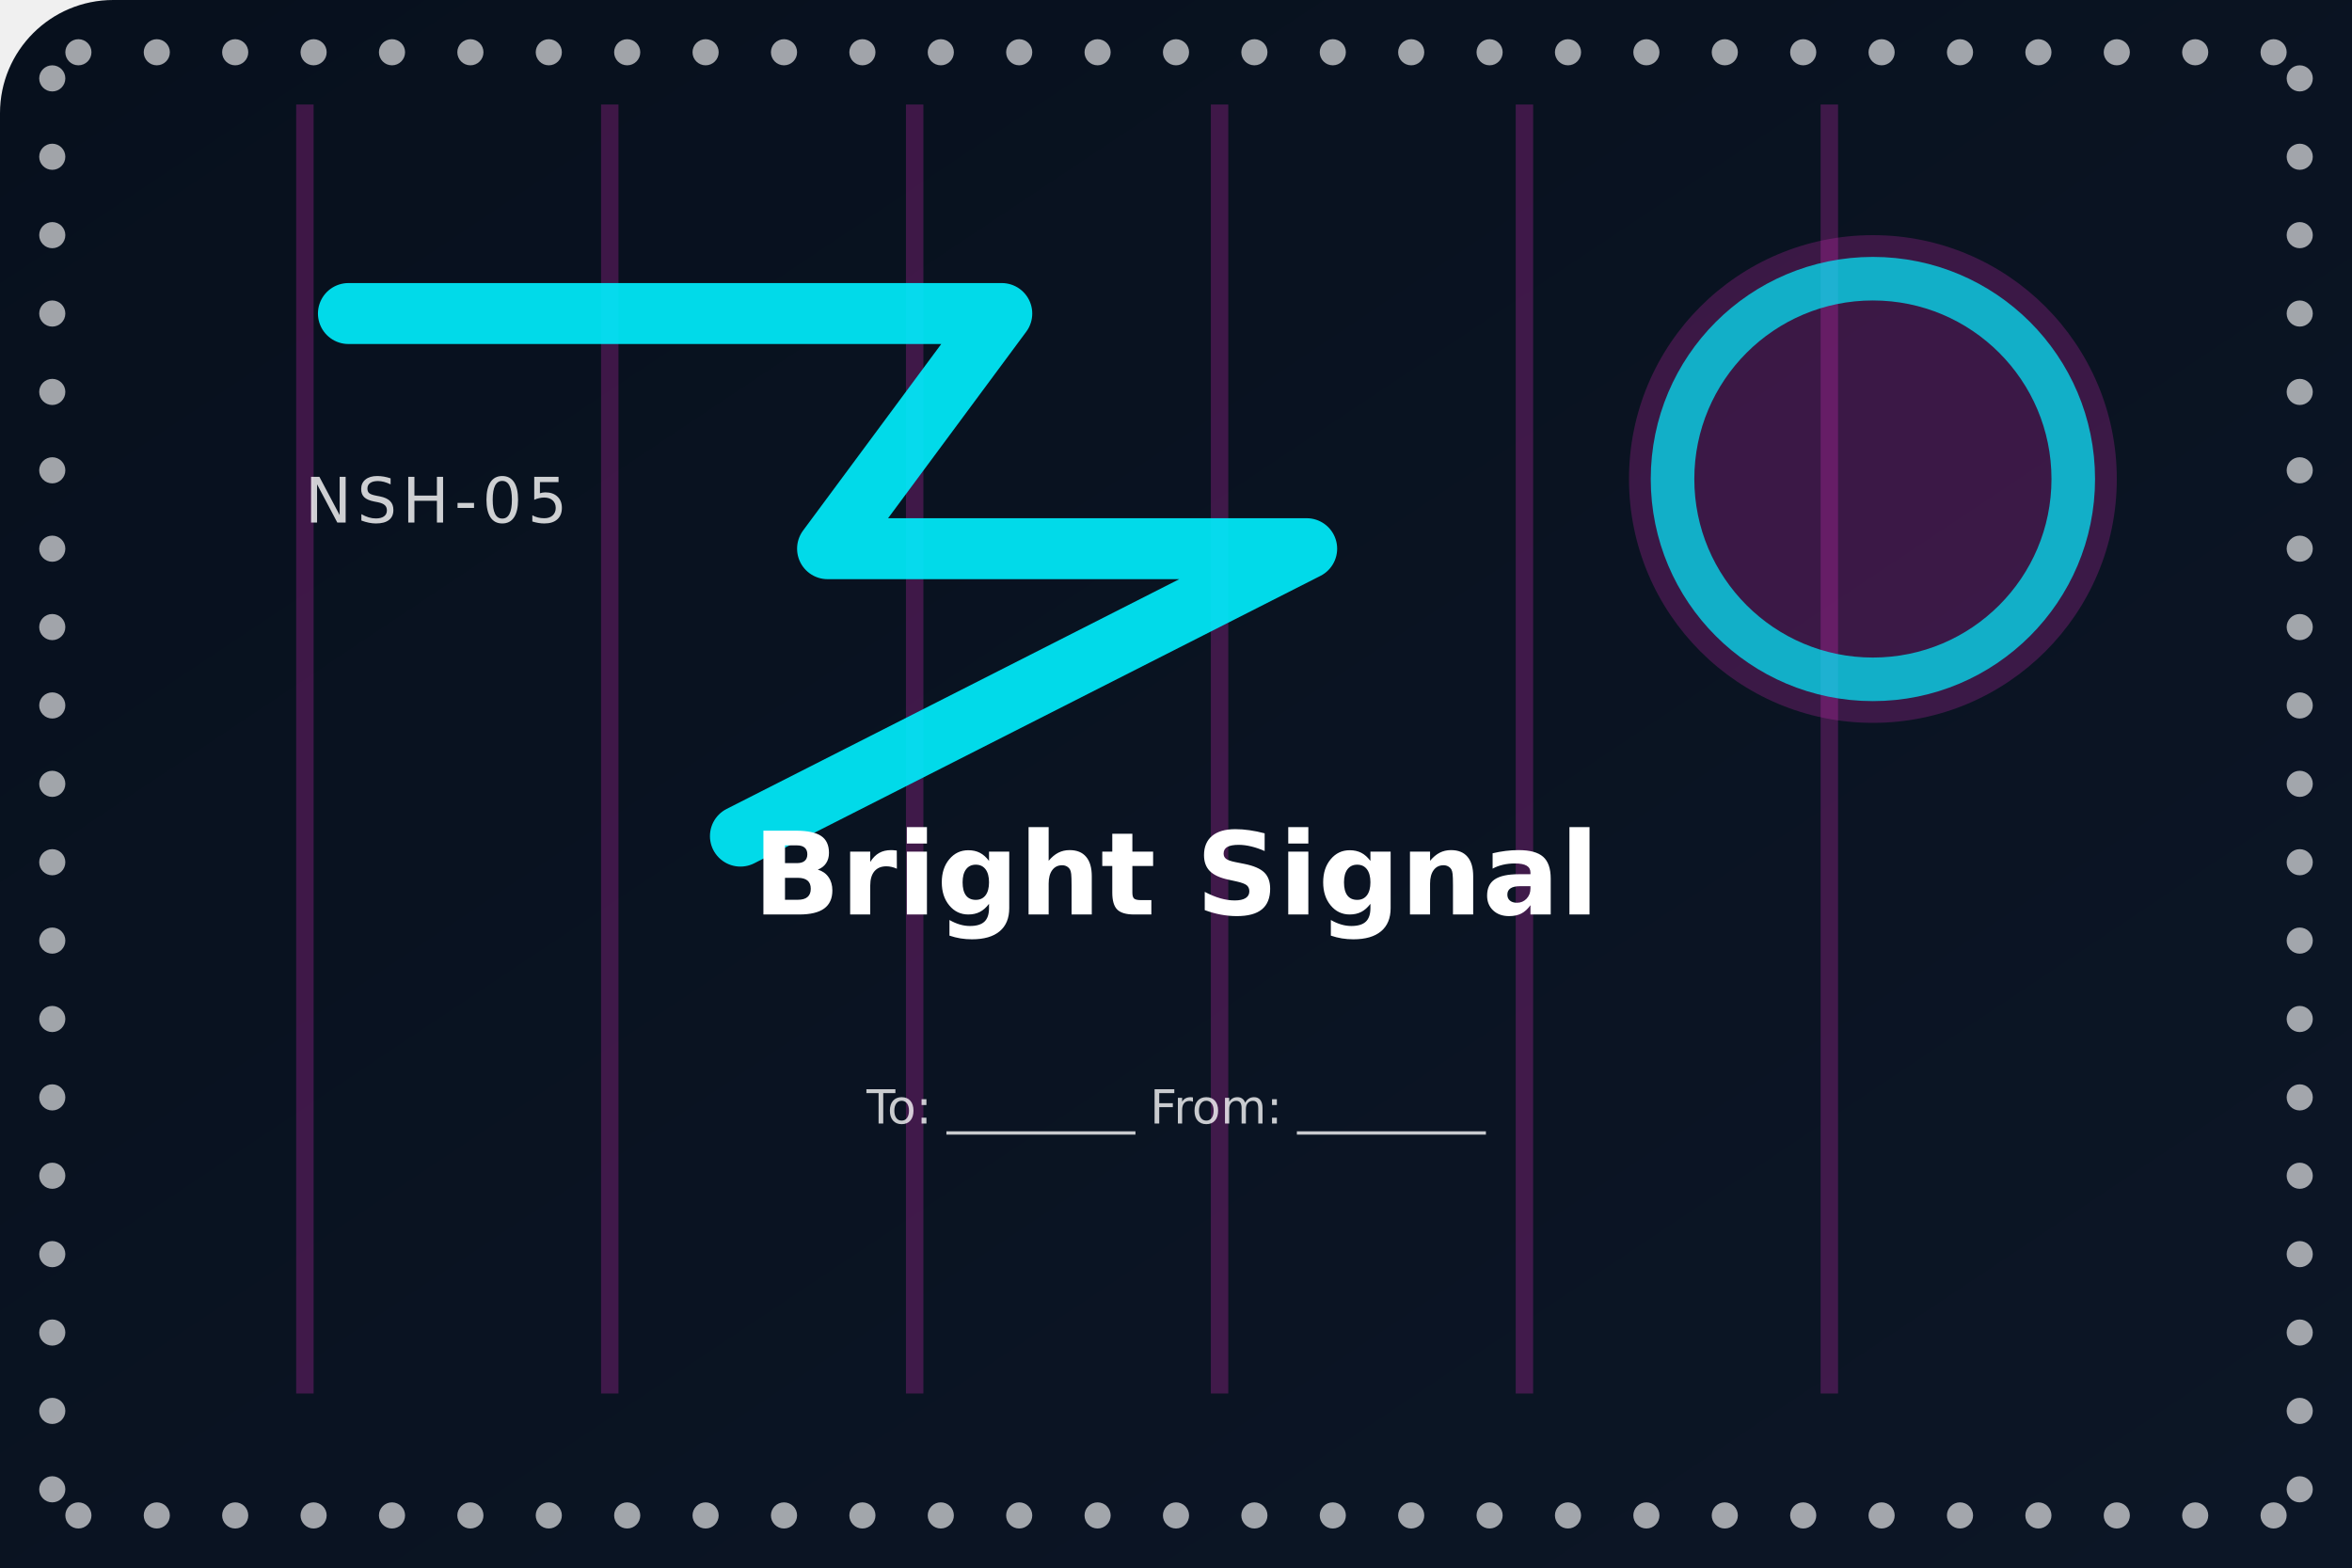
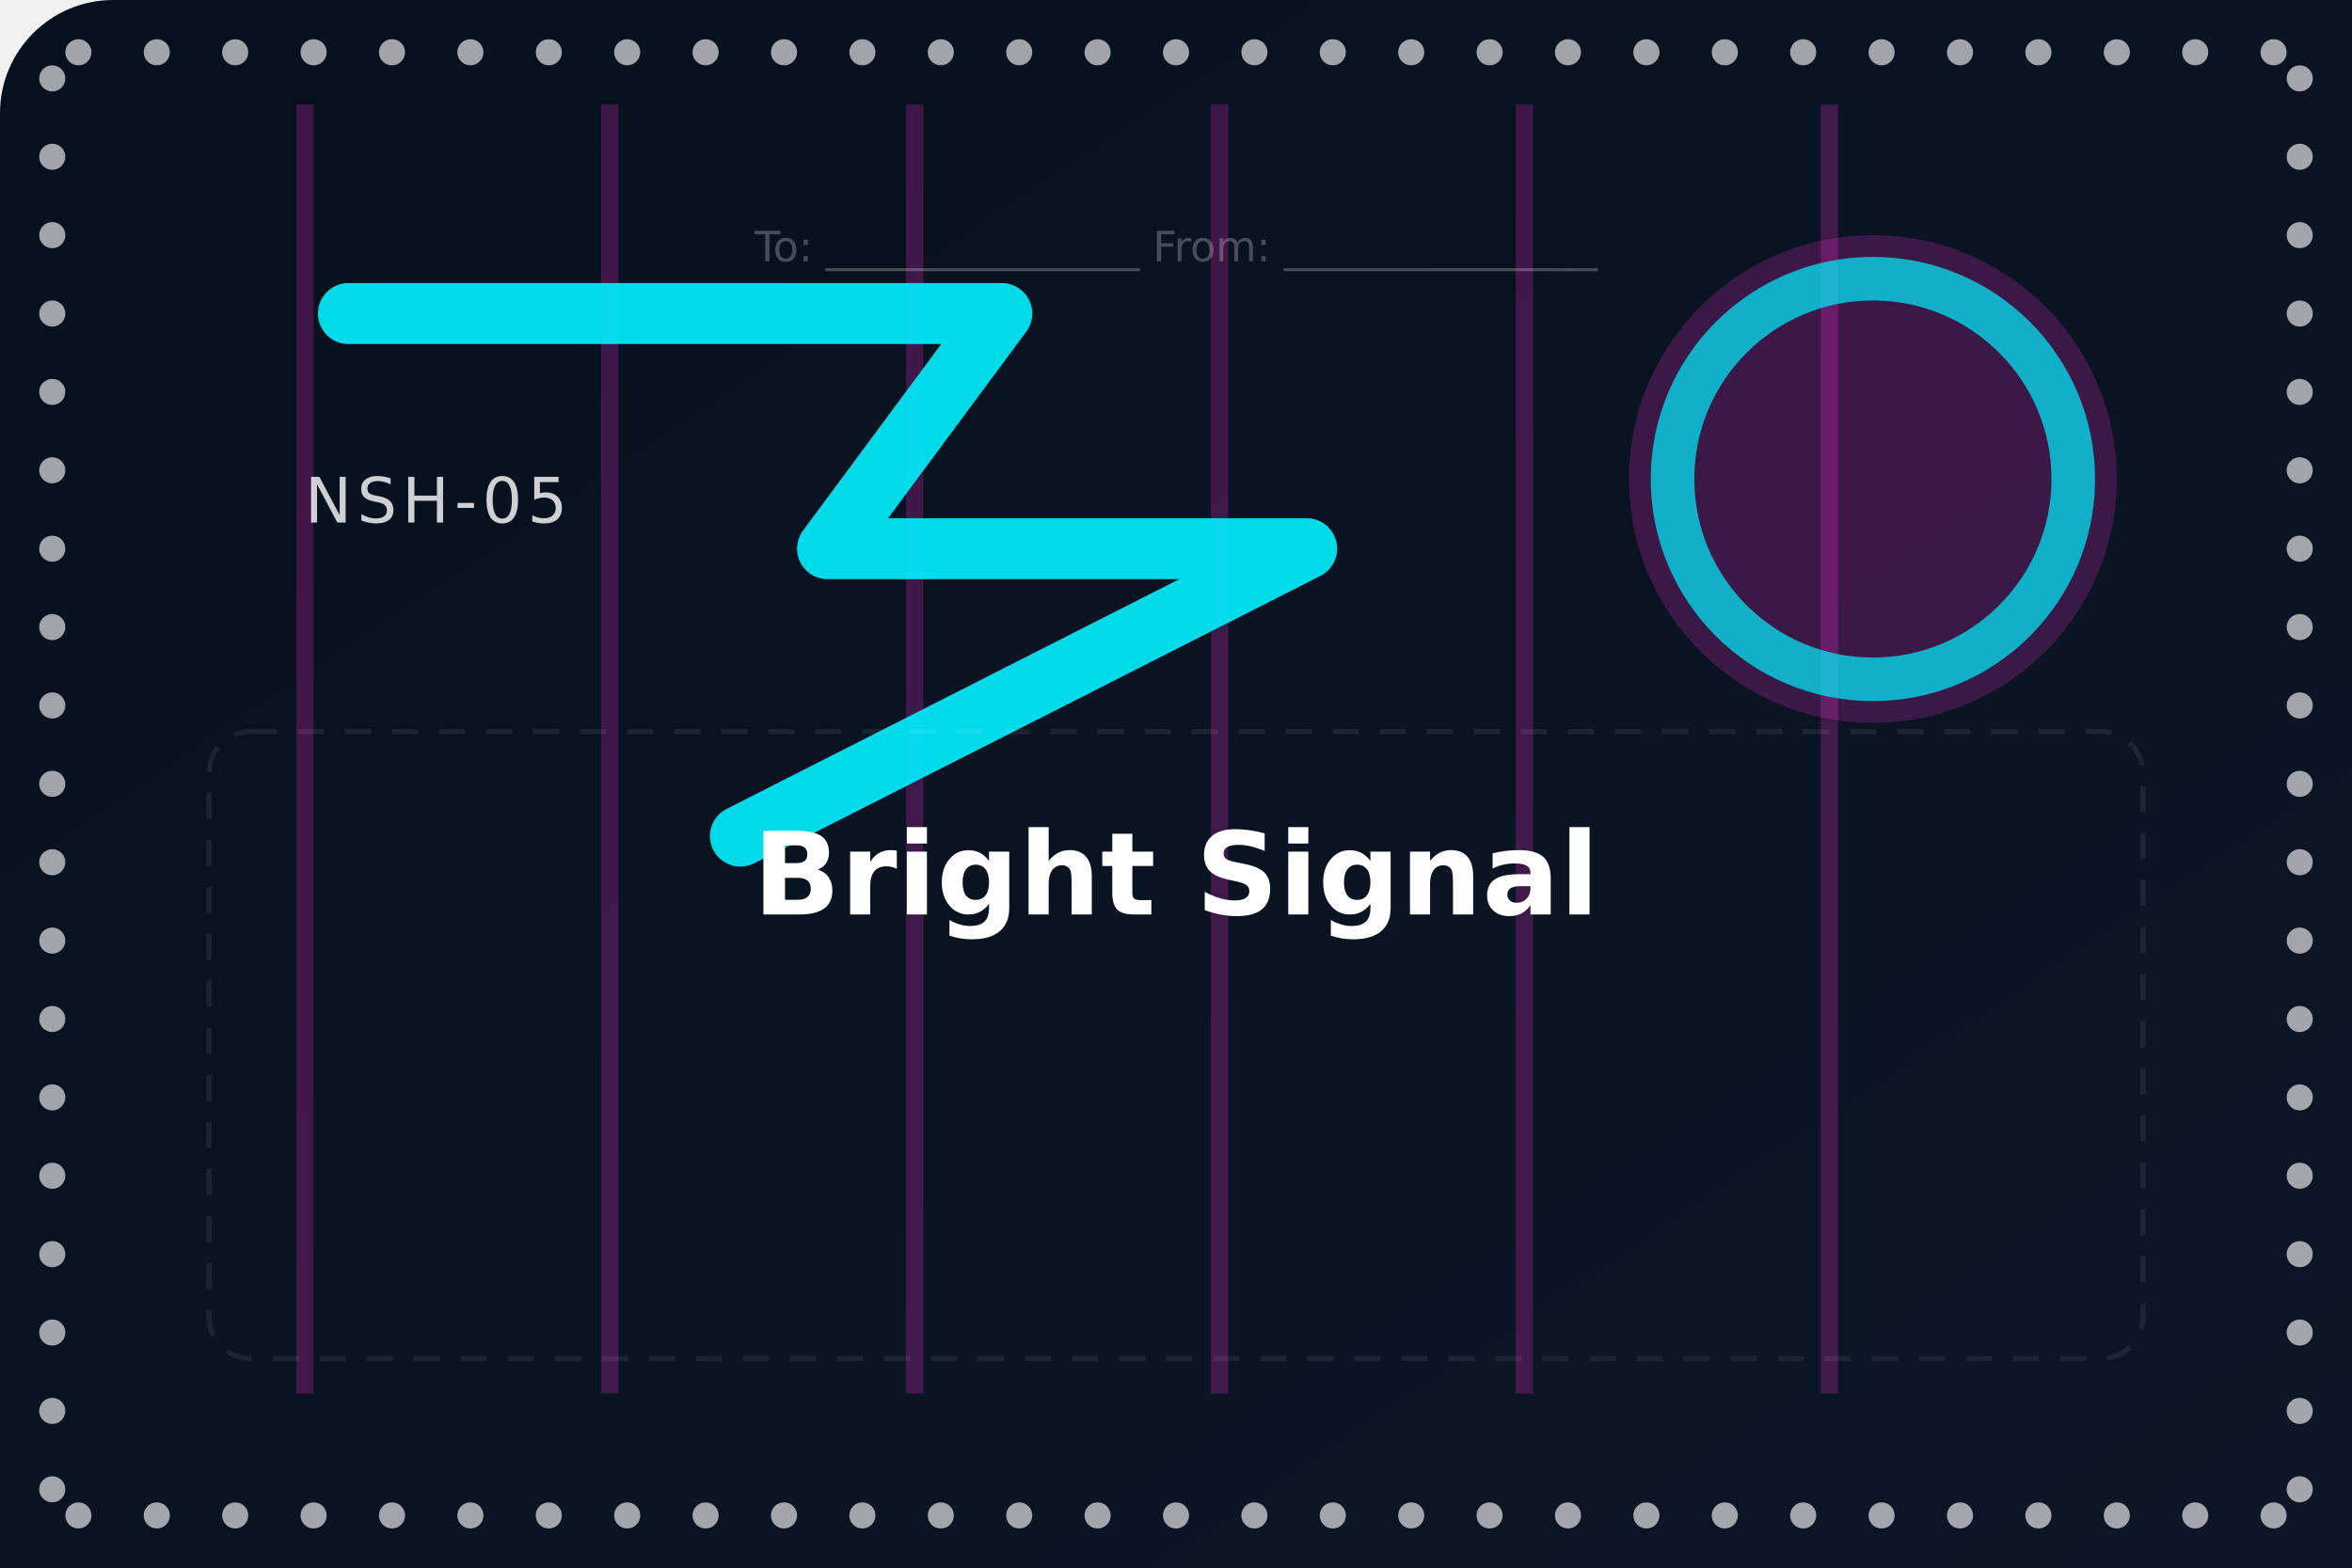
<svg xmlns="http://www.w3.org/2000/svg" width="1500" height="1000" viewBox="0 0 900 600">
  <defs>
    <linearGradient id="bg" x1="0" y1="0" x2="1" y2="1">
      <stop offset="0" stop-color="#07101d" />
      <stop offset="1" stop-color="#101a2c" />
    </linearGradient>
    <filter id="softShadow" x="-33.33" y="-33.33" width="140%" height="140%">
      <feDropShadow dx="0" dy="13.33" stdDeviation="16.67" flood-color="rgba(0,0,0,0.35)" />
    </filter>
  </defs>
  <rect x="0" y="0" width="1500" height="1000" rx="43.33" fill="url(#bg)" />
  <g opacity="0.95">
    <circle cx="30" cy="20" r="5" fill="rgba(255,255,255,0.65)" />
    <circle cx="30" cy="580" r="5" fill="rgba(255,255,255,0.65)" />
    <circle cx="60" cy="20" r="5" fill="rgba(255,255,255,0.65)" />
    <circle cx="60" cy="580" r="5" fill="rgba(255,255,255,0.65)" />
    <circle cx="90" cy="20" r="5" fill="rgba(255,255,255,0.65)" />
    <circle cx="90" cy="580" r="5" fill="rgba(255,255,255,0.65)" />
    <circle cx="120" cy="20" r="5" fill="rgba(255,255,255,0.65)" />
    <circle cx="120" cy="580" r="5" fill="rgba(255,255,255,0.65)" />
    <circle cx="150" cy="20" r="5" fill="rgba(255,255,255,0.65)" />
    <circle cx="150" cy="580" r="5" fill="rgba(255,255,255,0.65)" />
    <circle cx="180" cy="20" r="5" fill="rgba(255,255,255,0.65)" />
    <circle cx="180" cy="580" r="5" fill="rgba(255,255,255,0.65)" />
    <circle cx="210" cy="20" r="5" fill="rgba(255,255,255,0.65)" />
    <circle cx="210" cy="580" r="5" fill="rgba(255,255,255,0.65)" />
    <circle cx="240" cy="20" r="5" fill="rgba(255,255,255,0.65)" />
    <circle cx="240" cy="580" r="5" fill="rgba(255,255,255,0.65)" />
    <circle cx="270" cy="20" r="5" fill="rgba(255,255,255,0.65)" />
    <circle cx="270" cy="580" r="5" fill="rgba(255,255,255,0.65)" />
    <circle cx="300" cy="20" r="5" fill="rgba(255,255,255,0.65)" />
    <circle cx="300" cy="580" r="5" fill="rgba(255,255,255,0.65)" />
    <circle cx="330" cy="20" r="5" fill="rgba(255,255,255,0.65)" />
    <circle cx="330" cy="580" r="5" fill="rgba(255,255,255,0.65)" />
    <circle cx="360" cy="20" r="5" fill="rgba(255,255,255,0.65)" />
    <circle cx="360" cy="580" r="5" fill="rgba(255,255,255,0.65)" />
    <circle cx="390" cy="20" r="5" fill="rgba(255,255,255,0.65)" />
    <circle cx="390" cy="580" r="5" fill="rgba(255,255,255,0.65)" />
    <circle cx="420" cy="20" r="5" fill="rgba(255,255,255,0.65)" />
    <circle cx="420" cy="580" r="5" fill="rgba(255,255,255,0.65)" />
    <circle cx="450" cy="20" r="5" fill="rgba(255,255,255,0.65)" />
    <circle cx="450" cy="580" r="5" fill="rgba(255,255,255,0.65)" />
    <circle cx="480" cy="20" r="5" fill="rgba(255,255,255,0.65)" />
    <circle cx="480" cy="580" r="5" fill="rgba(255,255,255,0.65)" />
    <circle cx="510" cy="20" r="5" fill="rgba(255,255,255,0.65)" />
    <circle cx="510" cy="580" r="5" fill="rgba(255,255,255,0.65)" />
    <circle cx="540" cy="20" r="5" fill="rgba(255,255,255,0.65)" />
    <circle cx="540" cy="580" r="5" fill="rgba(255,255,255,0.65)" />
    <circle cx="570" cy="20" r="5" fill="rgba(255,255,255,0.65)" />
    <circle cx="570" cy="580" r="5" fill="rgba(255,255,255,0.65)" />
    <circle cx="600" cy="20" r="5" fill="rgba(255,255,255,0.65)" />
    <circle cx="600" cy="580" r="5" fill="rgba(255,255,255,0.65)" />
    <circle cx="630" cy="20" r="5" fill="rgba(255,255,255,0.65)" />
    <circle cx="630" cy="580" r="5" fill="rgba(255,255,255,0.65)" />
    <circle cx="660" cy="20" r="5" fill="rgba(255,255,255,0.65)" />
    <circle cx="660" cy="580" r="5" fill="rgba(255,255,255,0.65)" />
    <circle cx="690" cy="20" r="5" fill="rgba(255,255,255,0.65)" />
    <circle cx="690" cy="580" r="5" fill="rgba(255,255,255,0.65)" />
    <circle cx="720" cy="20" r="5" fill="rgba(255,255,255,0.65)" />
    <circle cx="720" cy="580" r="5" fill="rgba(255,255,255,0.65)" />
    <circle cx="750" cy="20" r="5" fill="rgba(255,255,255,0.65)" />
    <circle cx="750" cy="580" r="5" fill="rgba(255,255,255,0.65)" />
    <circle cx="780" cy="20" r="5" fill="rgba(255,255,255,0.65)" />
    <circle cx="780" cy="580" r="5" fill="rgba(255,255,255,0.65)" />
    <circle cx="810" cy="20" r="5" fill="rgba(255,255,255,0.65)" />
    <circle cx="810" cy="580" r="5" fill="rgba(255,255,255,0.65)" />
    <circle cx="840" cy="20" r="5" fill="rgba(255,255,255,0.65)" />
    <circle cx="840" cy="580" r="5" fill="rgba(255,255,255,0.65)" />
    <circle cx="870" cy="20" r="5" fill="rgba(255,255,255,0.65)" />
    <circle cx="870" cy="580" r="5" fill="rgba(255,255,255,0.65)" />
    <circle cx="20" cy="30" r="5" fill="rgba(255,255,255,0.65)" />
    <circle cx="880" cy="30" r="5" fill="rgba(255,255,255,0.65)" />
    <circle cx="20" cy="60" r="5" fill="rgba(255,255,255,0.65)" />
    <circle cx="880" cy="60" r="5" fill="rgba(255,255,255,0.65)" />
    <circle cx="20" cy="90" r="5" fill="rgba(255,255,255,0.65)" />
    <circle cx="880" cy="90" r="5" fill="rgba(255,255,255,0.65)" />
    <circle cx="20" cy="120" r="5" fill="rgba(255,255,255,0.65)" />
    <circle cx="880" cy="120" r="5" fill="rgba(255,255,255,0.65)" />
    <circle cx="20" cy="150" r="5" fill="rgba(255,255,255,0.65)" />
    <circle cx="880" cy="150" r="5" fill="rgba(255,255,255,0.65)" />
    <circle cx="20" cy="180" r="5" fill="rgba(255,255,255,0.65)" />
    <circle cx="880" cy="180" r="5" fill="rgba(255,255,255,0.65)" />
    <circle cx="20" cy="210" r="5" fill="rgba(255,255,255,0.65)" />
    <circle cx="880" cy="210" r="5" fill="rgba(255,255,255,0.65)" />
    <circle cx="20" cy="240" r="5" fill="rgba(255,255,255,0.65)" />
    <circle cx="880" cy="240" r="5" fill="rgba(255,255,255,0.65)" />
    <circle cx="20" cy="270" r="5" fill="rgba(255,255,255,0.65)" />
    <circle cx="880" cy="270" r="5" fill="rgba(255,255,255,0.65)" />
    <circle cx="20" cy="300" r="5" fill="rgba(255,255,255,0.65)" />
    <circle cx="880" cy="300" r="5" fill="rgba(255,255,255,0.65)" />
    <circle cx="20" cy="330" r="5" fill="rgba(255,255,255,0.65)" />
    <circle cx="880" cy="330" r="5" fill="rgba(255,255,255,0.65)" />
    <circle cx="20" cy="360" r="5" fill="rgba(255,255,255,0.65)" />
    <circle cx="880" cy="360" r="5" fill="rgba(255,255,255,0.65)" />
    <circle cx="20" cy="390" r="5" fill="rgba(255,255,255,0.65)" />
    <circle cx="880" cy="390" r="5" fill="rgba(255,255,255,0.65)" />
    <circle cx="20" cy="420" r="5" fill="rgba(255,255,255,0.65)" />
    <circle cx="880" cy="420" r="5" fill="rgba(255,255,255,0.65)" />
    <circle cx="20" cy="450" r="5" fill="rgba(255,255,255,0.65)" />
    <circle cx="880" cy="450" r="5" fill="rgba(255,255,255,0.65)" />
    <circle cx="20" cy="480" r="5" fill="rgba(255,255,255,0.65)" />
    <circle cx="880" cy="480" r="5" fill="rgba(255,255,255,0.65)" />
    <circle cx="20" cy="510" r="5" fill="rgba(255,255,255,0.65)" />
    <circle cx="880" cy="510" r="5" fill="rgba(255,255,255,0.65)" />
    <circle cx="20" cy="540" r="5" fill="rgba(255,255,255,0.65)" />
    <circle cx="880" cy="540" r="5" fill="rgba(255,255,255,0.65)" />
    <circle cx="20" cy="570" r="5" fill="rgba(255,255,255,0.65)" />
    <circle cx="880" cy="570" r="5" fill="rgba(255,255,255,0.65)" />
  </g>
  <g>
    <path d="M116.67 40 V533.33" stroke="#ff2fd6" stroke-opacity="0.22" stroke-width="6.67" />
    <path d="M233.33 40 V533.33" stroke="#ff2fd6" stroke-opacity="0.22" stroke-width="6.67" />
    <path d="M350 40 V533.33" stroke="#ff2fd6" stroke-opacity="0.22" stroke-width="6.67" />
    <path d="M466.67 40 V533.33" stroke="#ff2fd6" stroke-opacity="0.22" stroke-width="6.67" />
    <path d="M583.33 40 V533.33" stroke="#ff2fd6" stroke-opacity="0.22" stroke-width="6.67" />
    <path d="M700 40 V533.33" stroke="#ff2fd6" stroke-opacity="0.22" stroke-width="6.67" />
    <path d="M133.33 120 L383.33 120 L316.67 210 L500 210 L283.33 320" fill="none" stroke="#00f0ff" stroke-width="23.33" stroke-linecap="round" stroke-linejoin="round" opacity="0.9" />
    <circle cx="716.67" cy="183.33" r="93.33" fill="#ff2fd6" opacity="0.20" />
    <circle cx="716.67" cy="183.33" r="76.67" fill="none" stroke="#00f0ff" stroke-width="16.67" opacity="0.7" />
  </g>
  <g filter="url(#softShadow)">
    <rect x="73.33" y="86.67" width="753.33" height="426.67" rx="36.67" fill="rgba(0,0,0,0.22)" stroke="rgba(255,255,255,0.22)" stroke-width="3.33" />
  </g>
  <text x="116.67" y="200" font-family="DejaVu Sans, Arial, sans-serif" font-size="24" fill="rgba(255,255,255,0.80)" letter-spacing="2">NSH-05</text>
  <text x="450" y="350" text-anchor="middle" font-family="DejaVu Sans, Arial, sans-serif" font-size="44" font-weight="700" fill="#ffffff">Bright Signal</text>
-   <text x="450" y="430" text-anchor="middle" font-family="DejaVu Sans, Arial, sans-serif" font-size="18" fill="rgba(255,255,255,0.78)">To: ________   From: ________</text>
+   <g id="zone-tofrom" opacity="0.5">
+     <text x="450" y="100" text-anchor="middle" font-family="DejaVu Sans, Arial, sans-serif" font-size="16" fill="rgba(255,255,255,0.5)">To: _______________   From: _______________</text>
+   </g>
+   <g id="zone-message" opacity="0.35">
+     <rect x="80" y="280" width="740" height="240" rx="16" fill="none" stroke="rgba(255,255,255,0.2)" stroke-width="2" stroke-dasharray="10 8" />
+   </g>
</svg>
